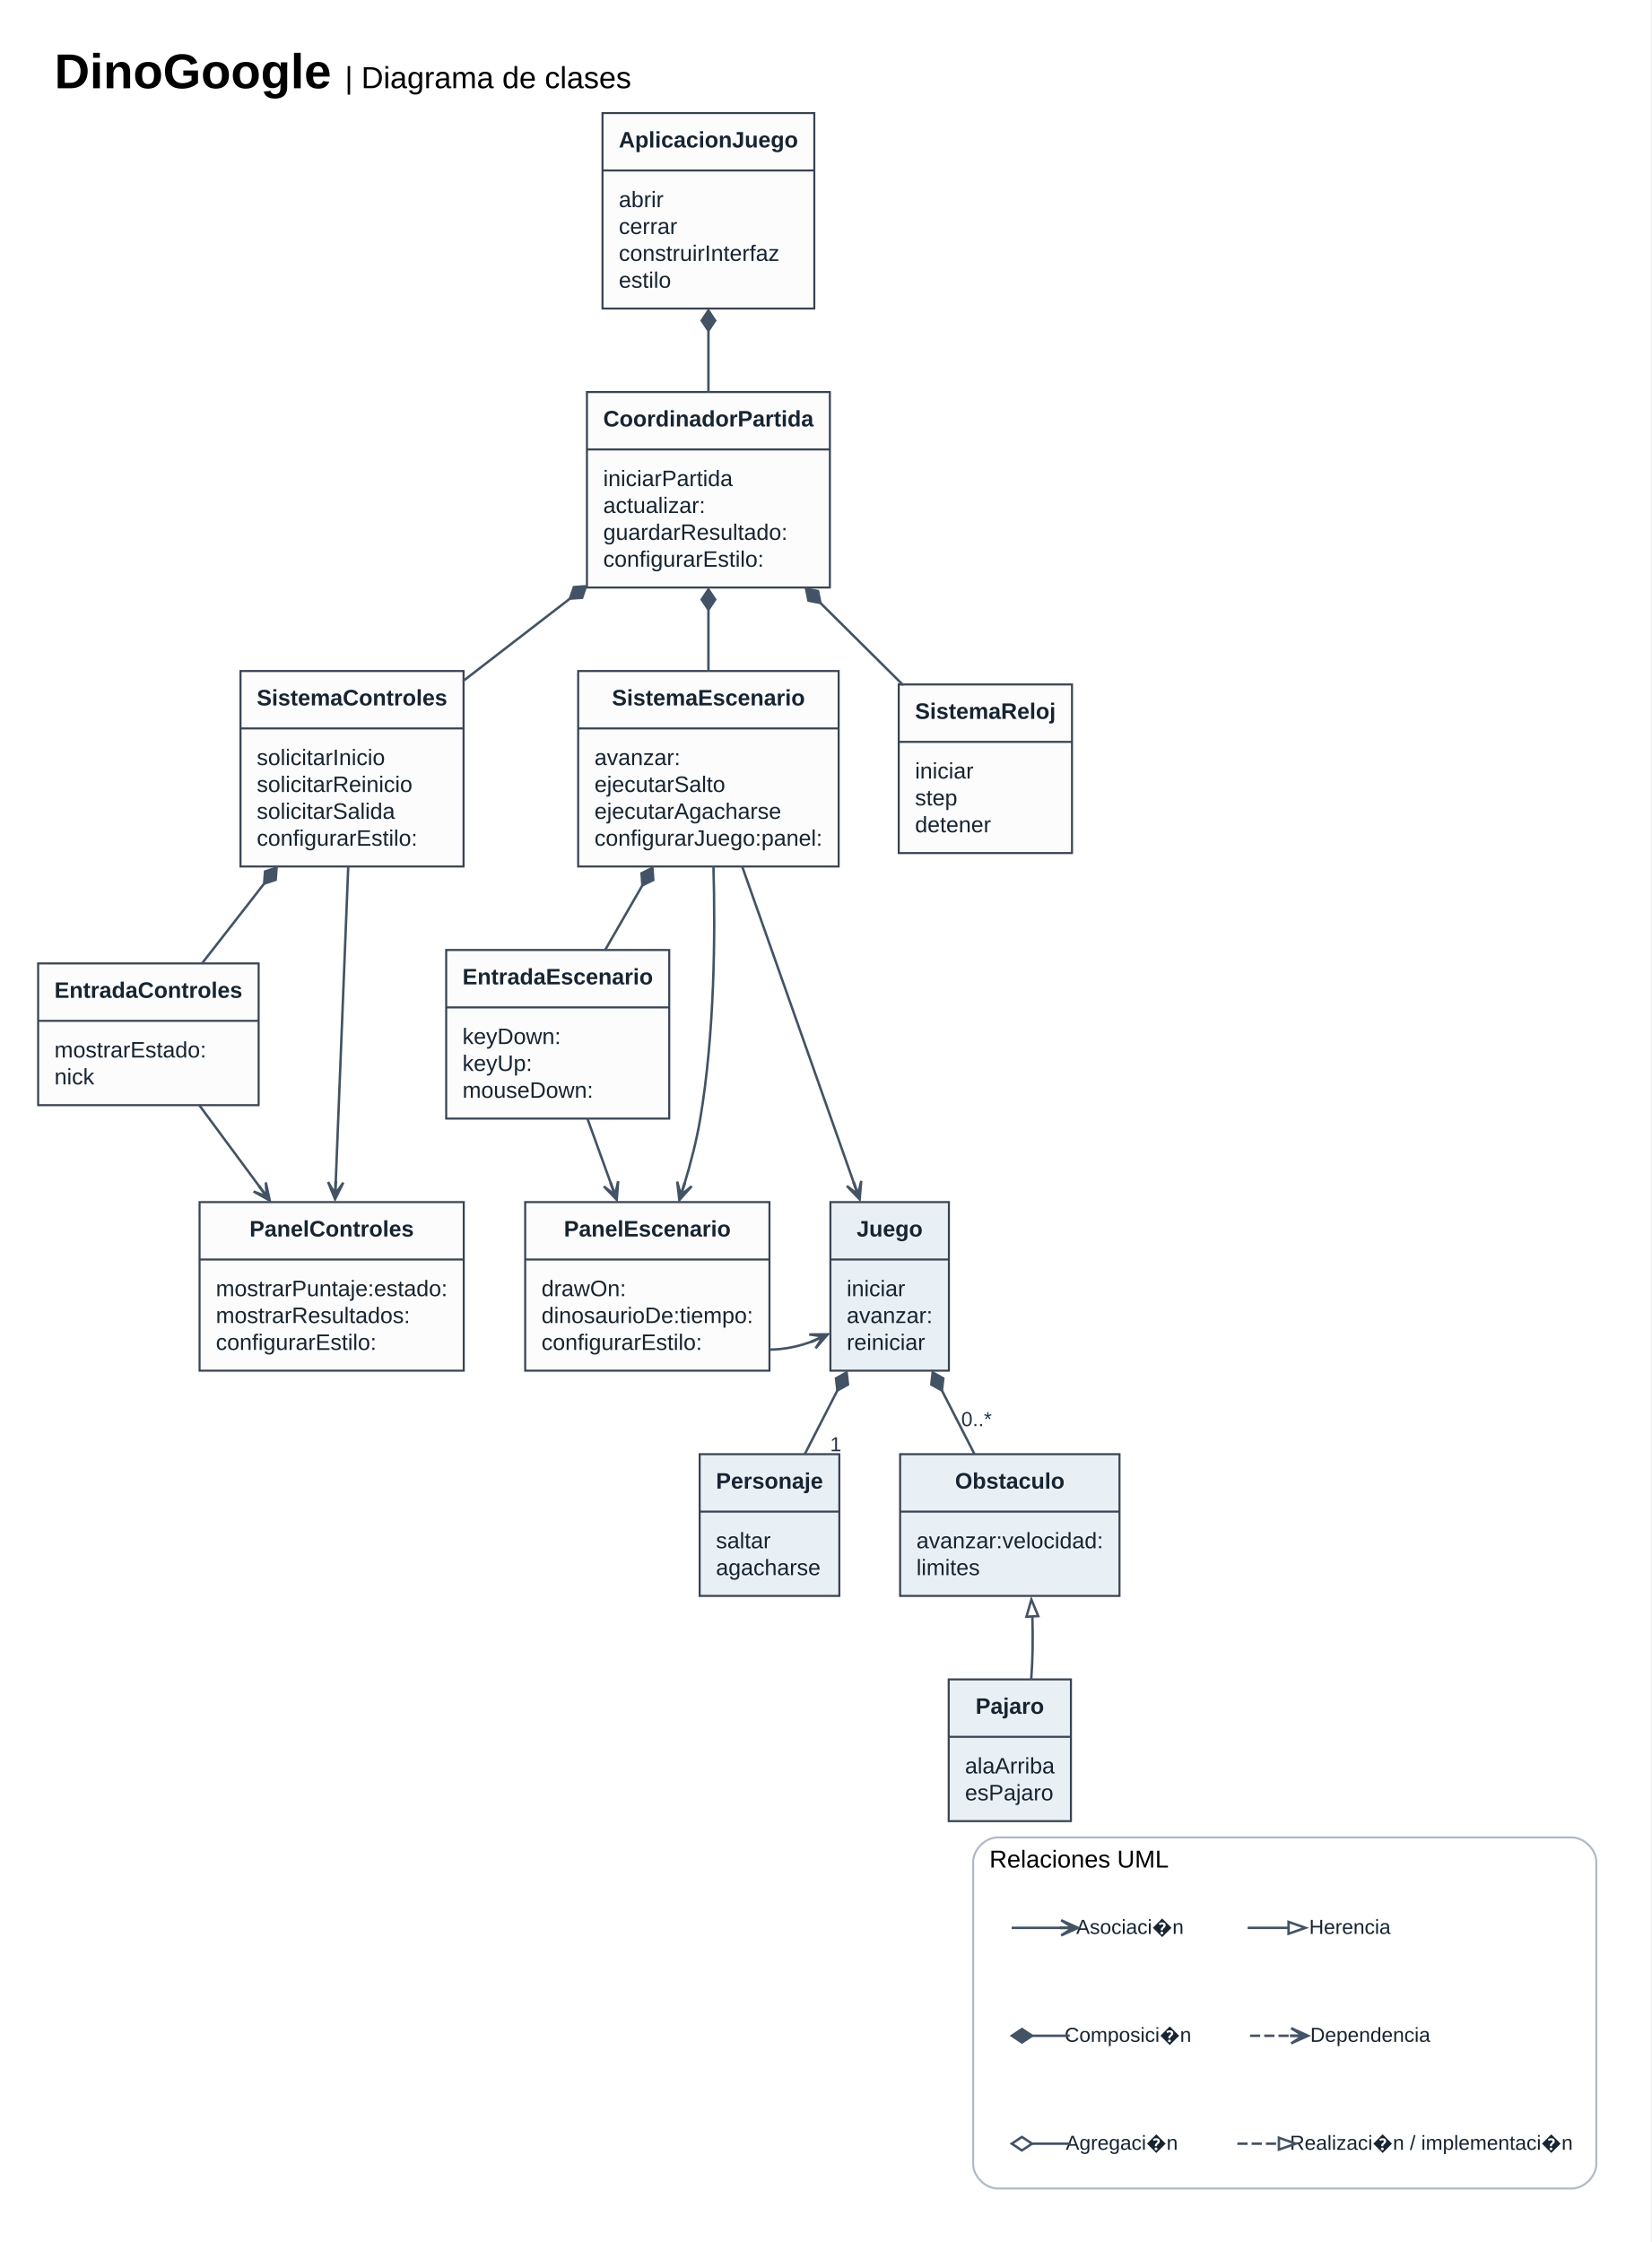
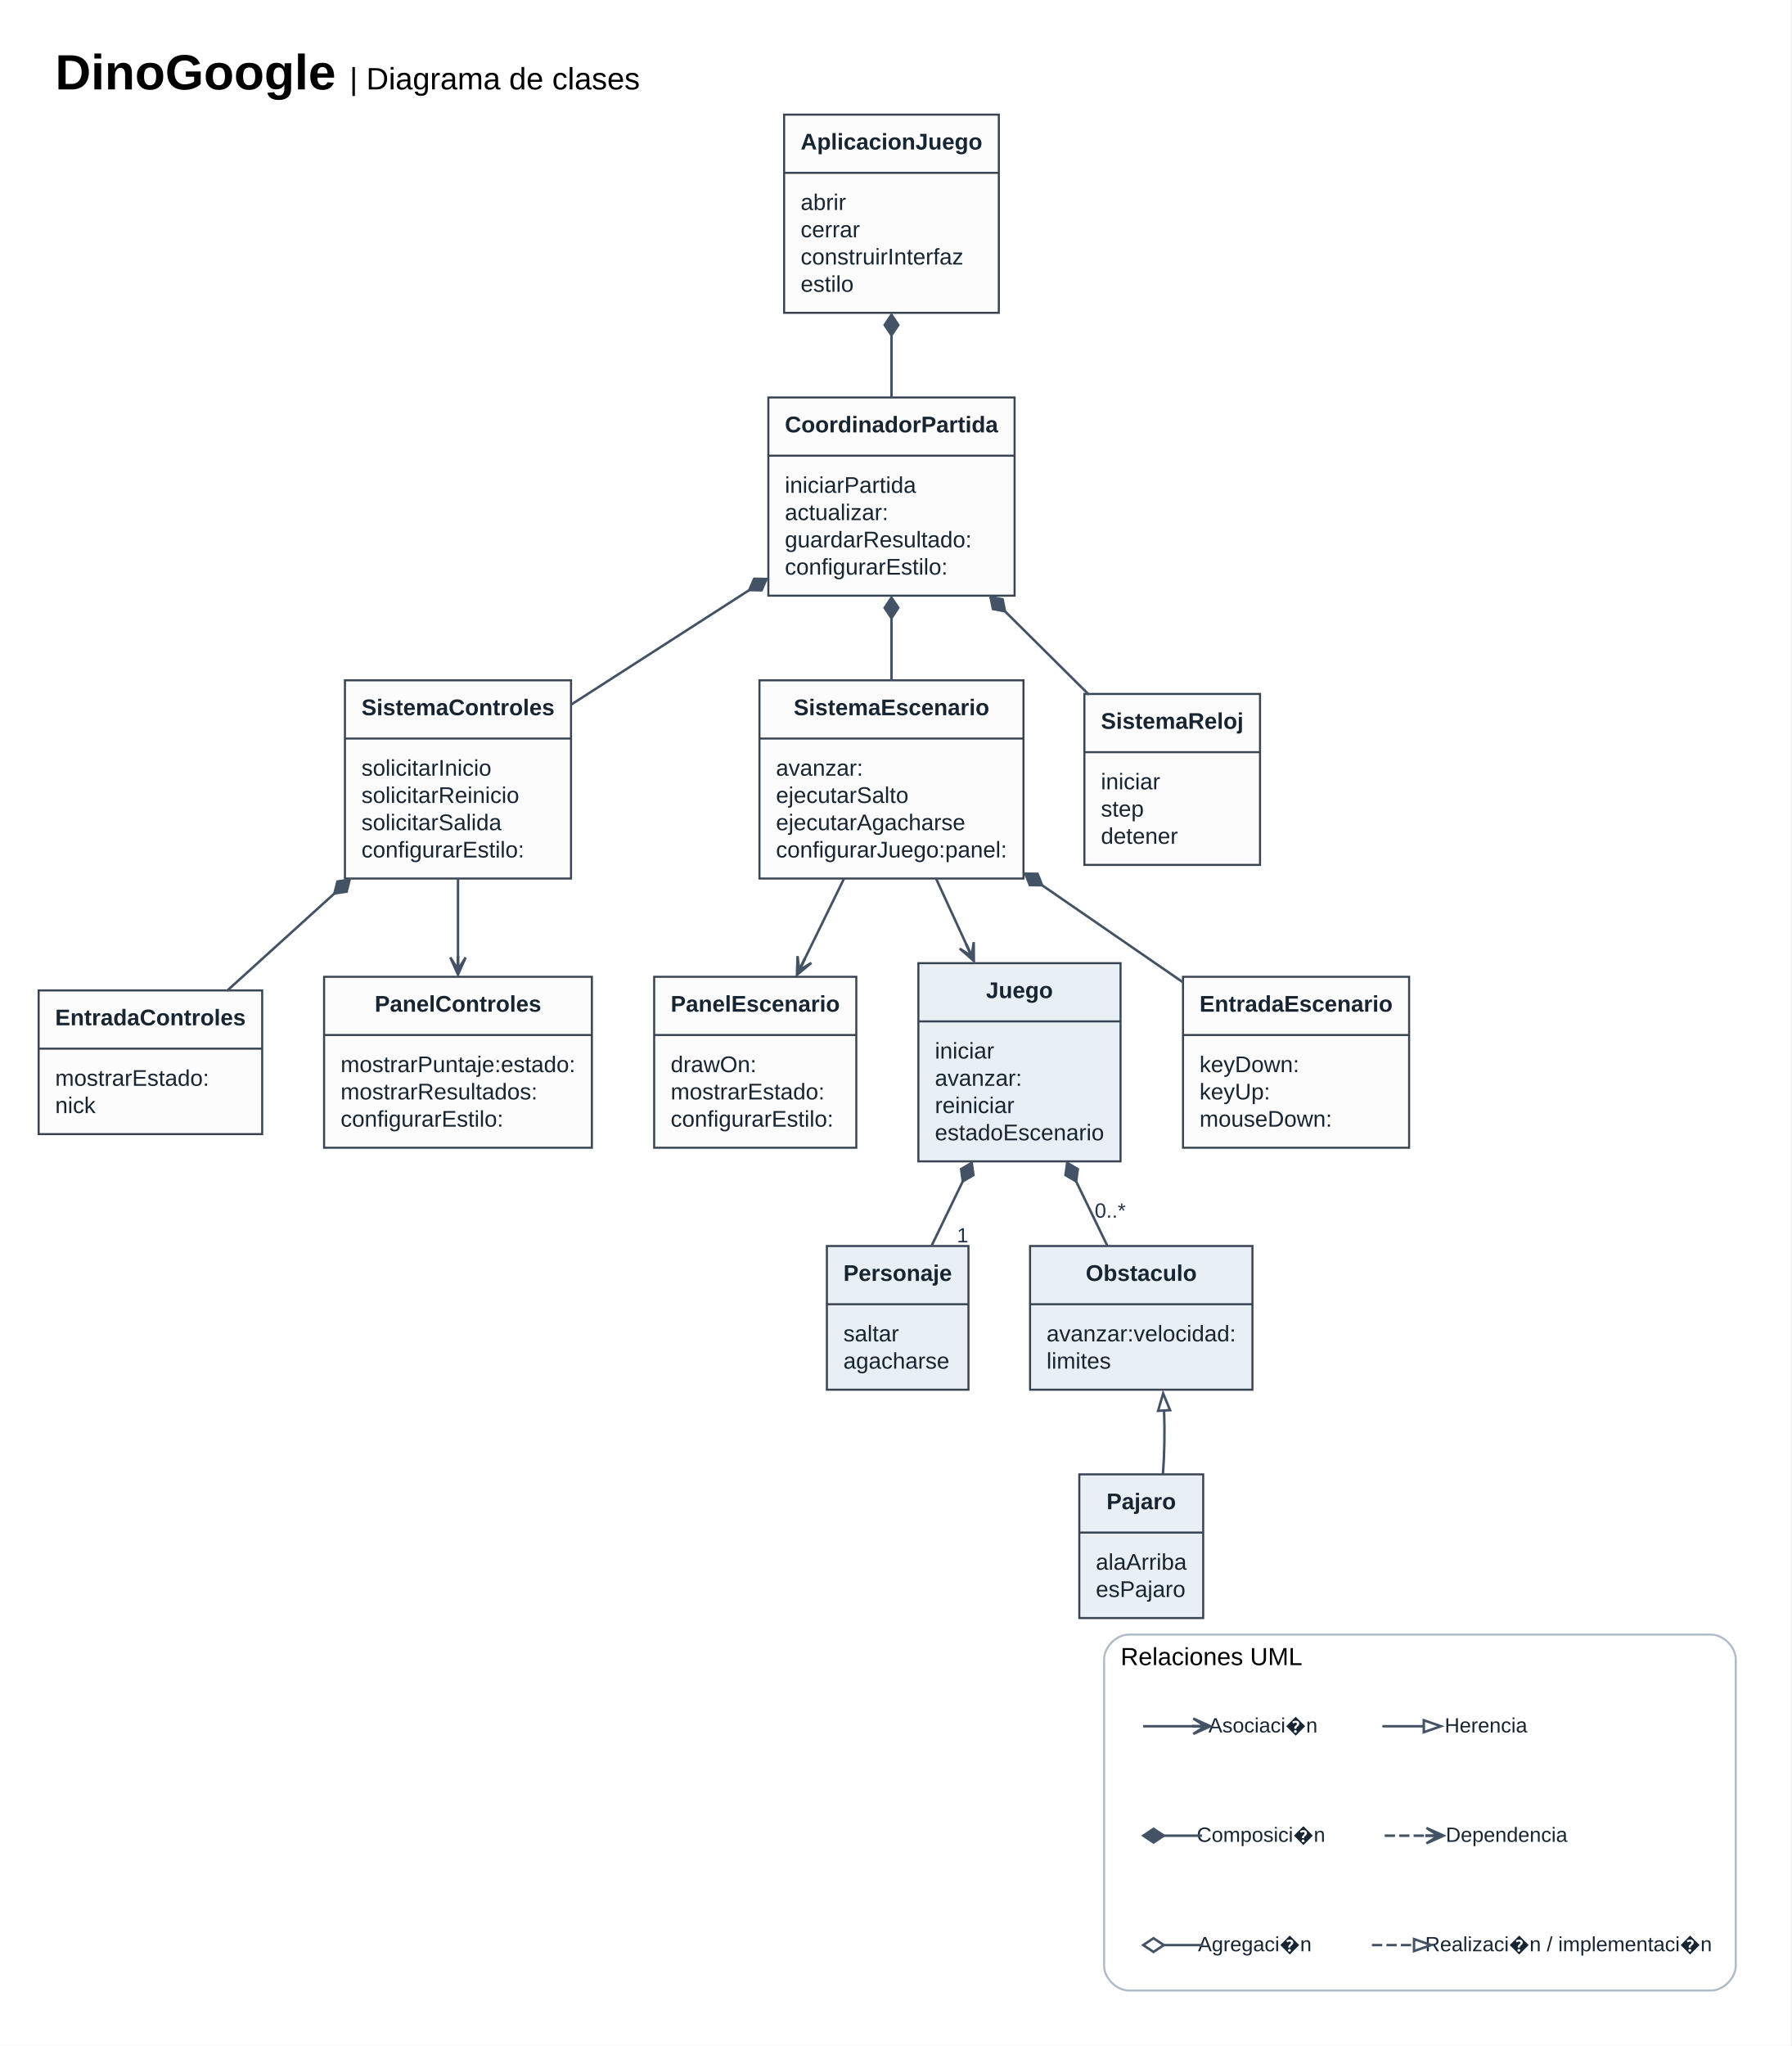
- <svg xmlns="http://www.w3.org/2000/svg" width="811pt" height="1101pt" viewBox="0.00 0.00 811.00 1101.00">
-   <g id="graph0" class="graph" transform="scale(1 1) rotate(0) translate(18.72 1082.72)">
-     <polygon fill="#ffffff" stroke="none" points="-18.72,18.72 -18.72,-1082.72 791.87,-1082.72 791.87,18.72 -18.72,18.72" />
-     <text xml:space="preserve" text-anchor="start" x="8" y="-1039.4" font-family="Arial" font-weight="bold" font-size="24.00">DinoGoogle</text>
-     <text xml:space="preserve" text-anchor="start" x="143.98" y="-1039.4" font-family="Arial" font-size="24.00"> </text>
-     <text xml:space="preserve" text-anchor="start" x="150.65" y="-1039.4" font-family="Arial" font-size="15.00">| Diagrama de clases</text>
+ <svg xmlns="http://www.w3.org/2000/svg" width="868pt" height="991pt" viewBox="0.00 0.00 868.00 991.00">
+   <g id="graph0" class="graph" transform="scale(1 1) rotate(0) translate(18.72 972.12)">
+     <polygon fill="#ffffff" stroke="none" points="-18.72,18.72 -18.72,-972.12 848.87,-972.12 848.87,18.72 -18.72,18.72" />
+     <text xml:space="preserve" text-anchor="start" x="8" y="-928.8" font-family="Arial" font-weight="bold" font-size="24.00">DinoGoogle</text>
+     <text xml:space="preserve" text-anchor="start" x="143.98" y="-928.8" font-family="Arial" font-size="24.00"> </text>
+     <text xml:space="preserve" text-anchor="start" x="150.65" y="-928.8" font-family="Arial" font-size="15.00">| Diagrama de clases</text>
    <g id="clust5" class="cluster">
-       <path fill="#ffffff" stroke="#b1bac5" d="M471.15,-8C471.15,-8 753.15,-8 753.15,-8 759.15,-8 765.15,-14 765.15,-20 765.15,-20 765.15,-168.4 765.15,-168.4 765.15,-174.4 759.15,-180.4 753.15,-180.4 753.15,-180.4 471.15,-180.4 471.15,-180.4 465.15,-180.4 459.15,-174.4 459.15,-168.4 459.15,-168.4 459.15,-20 459.15,-20 459.15,-14 465.15,-8 471.15,-8" />
-       <text xml:space="preserve" text-anchor="middle" x="511.16" y="-165.6" font-family="Arial" font-size="12.00">Relaciones UML</text>
+       <path fill="#ffffff" stroke="#b1bac5" d="M528.15,-8C528.15,-8 810.15,-8 810.15,-8 816.15,-8 822.15,-14 822.15,-20 822.15,-20 822.15,-168.4 822.15,-168.4 822.15,-174.4 816.15,-180.4 810.15,-180.4 810.15,-180.4 528.15,-180.4 528.15,-180.4 522.15,-180.4 516.15,-174.4 516.15,-168.4 516.15,-168.4 516.15,-20 516.15,-20 516.15,-14 522.15,-8 528.15,-8" />
+       <text xml:space="preserve" text-anchor="middle" x="568.16" y="-165.6" font-family="Arial" font-size="12.00">Relaciones UML</text>
    </g>
    <g id="node1" class="node">
-       <polygon fill="#fcfcfc" stroke="none" points="277.14,-931.2 277.14,-1027.2 381.15,-1027.2 381.15,-931.2 277.14,-931.2" />
-       <text xml:space="preserve" text-anchor="start" x="285.14" y="-1010.3" font-family="Arial" font-weight="bold" font-size="11.00" fill="#172431">AplicacionJuego</text>
-       <text xml:space="preserve" text-anchor="start" x="285.14" y="-981" font-family="Arial" font-size="11.00" fill="#172431">abrir</text>
-       <text xml:space="preserve" text-anchor="start" x="285.14" y="-967.8" font-family="Arial" font-size="11.00" fill="#172431">cerrar</text>
-       <text xml:space="preserve" text-anchor="start" x="285.14" y="-954.6" font-family="Arial" font-size="11.00" fill="#172431">construirInterfaz</text>
-       <text xml:space="preserve" text-anchor="start" x="285.14" y="-941.4" font-family="Arial" font-size="11.00" fill="#172431">estilo</text>
-       <polygon fill="#394452" stroke="#394452" points="277.14,-999 277.14,-999 381.15,-999 381.15,-999 277.14,-999" />
-       <polygon fill="none" stroke="#394452" points="277.14,-931.2 277.14,-1027.2 381.15,-1027.2 381.15,-931.2 277.14,-931.2" />
+       <polygon fill="#fcfcfc" stroke="none" points="361.14,-820.6 361.14,-916.6 465.15,-916.6 465.15,-820.6 361.14,-820.6" />
+       <text xml:space="preserve" text-anchor="start" x="369.14" y="-899.7" font-family="Arial" font-weight="bold" font-size="11.00" fill="#172431">AplicacionJuego</text>
+       <text xml:space="preserve" text-anchor="start" x="369.14" y="-870.4" font-family="Arial" font-size="11.00" fill="#172431">abrir</text>
+       <text xml:space="preserve" text-anchor="start" x="369.14" y="-857.2" font-family="Arial" font-size="11.00" fill="#172431">cerrar</text>
+       <text xml:space="preserve" text-anchor="start" x="369.14" y="-844" font-family="Arial" font-size="11.00" fill="#172431">construirInterfaz</text>
+       <text xml:space="preserve" text-anchor="start" x="369.14" y="-830.8" font-family="Arial" font-size="11.00" fill="#172431">estilo</text>
+       <polygon fill="#394452" stroke="#394452" points="361.14,-888.4 361.14,-888.4 465.15,-888.4 465.15,-888.4 361.14,-888.4" />
+       <polygon fill="none" stroke="#394452" points="361.14,-820.6 361.14,-916.6 465.15,-916.6 465.15,-820.6 361.14,-820.6" />
    </g>
    <g id="node2" class="node">
-       <polygon fill="#fcfcfc" stroke="none" points="269.5,-794.2 269.5,-890.2 388.79,-890.2 388.79,-794.2 269.5,-794.2" />
-       <text xml:space="preserve" text-anchor="start" x="277.5" y="-873.3" font-family="Arial" font-weight="bold" font-size="11.00" fill="#172431">CoordinadorPartida</text>
-       <text xml:space="preserve" text-anchor="start" x="277.5" y="-844" font-family="Arial" font-size="11.00" fill="#172431">iniciarPartida</text>
-       <text xml:space="preserve" text-anchor="start" x="277.5" y="-830.8" font-family="Arial" font-size="11.00" fill="#172431">actualizar:</text>
-       <text xml:space="preserve" text-anchor="start" x="277.5" y="-817.6" font-family="Arial" font-size="11.00" fill="#172431">guardarResultado:</text>
-       <text xml:space="preserve" text-anchor="start" x="277.5" y="-804.4" font-family="Arial" font-size="11.00" fill="#172431">configurarEstilo:</text>
-       <polygon fill="#394452" stroke="#394452" points="269.5,-862 269.5,-862 388.79,-862 388.79,-862 269.5,-862" />
-       <polygon fill="none" stroke="#394452" points="269.5,-794.2 269.5,-890.2 388.79,-890.2 388.79,-794.2 269.5,-794.2" />
+       <polygon fill="#fcfcfc" stroke="none" points="353.5,-683.6 353.5,-779.6 472.79,-779.6 472.79,-683.6 353.5,-683.6" />
+       <text xml:space="preserve" text-anchor="start" x="361.5" y="-762.7" font-family="Arial" font-weight="bold" font-size="11.00" fill="#172431">CoordinadorPartida</text>
+       <text xml:space="preserve" text-anchor="start" x="361.5" y="-733.4" font-family="Arial" font-size="11.00" fill="#172431">iniciarPartida</text>
+       <text xml:space="preserve" text-anchor="start" x="361.5" y="-720.2" font-family="Arial" font-size="11.00" fill="#172431">actualizar:</text>
+       <text xml:space="preserve" text-anchor="start" x="361.5" y="-707" font-family="Arial" font-size="11.00" fill="#172431">guardarResultado:</text>
+       <text xml:space="preserve" text-anchor="start" x="361.5" y="-693.8" font-family="Arial" font-size="11.00" fill="#172431">configurarEstilo:</text>
+       <polygon fill="#394452" stroke="#394452" points="353.5,-751.4 353.5,-751.4 472.79,-751.4 472.79,-751.4 353.5,-751.4" />
+       <polygon fill="none" stroke="#394452" points="353.5,-683.6 353.5,-779.6 472.79,-779.6 472.79,-683.6 353.5,-683.6" />
    </g>
    <g id="edge1" class="edge">
-       <path fill="none" stroke="#435365" stroke-width="1.2" d="M329.15,-920.15C329.15,-910.06 329.15,-899.69 329.15,-889.95" />
-       <polygon fill="#435365" stroke="#435365" stroke-width="1.2" points="329.15,-920.32 332.47,-925.3 329.15,-930.28 325.83,-925.3 329.15,-920.32" />
+       <path fill="none" stroke="#435365" stroke-width="1.2" d="M413.15,-809.55C413.15,-799.46 413.15,-789.09 413.15,-779.35" />
+       <polygon fill="#435365" stroke="#435365" stroke-width="1.2" points="413.15,-809.72 416.47,-814.7 413.15,-819.68 409.83,-814.7 413.15,-809.72" />
    </g>
    <g id="node3" class="node">
-       <polygon fill="#fcfcfc" stroke="none" points="99.38,-657.2 99.38,-753.2 208.91,-753.2 208.91,-657.2 99.38,-657.2" />
-       <text xml:space="preserve" text-anchor="start" x="107.38" y="-736.3" font-family="Arial" font-weight="bold" font-size="11.00" fill="#172431">SistemaControles</text>
-       <text xml:space="preserve" text-anchor="start" x="107.38" y="-707" font-family="Arial" font-size="11.00" fill="#172431">solicitarInicio</text>
-       <text xml:space="preserve" text-anchor="start" x="107.38" y="-693.8" font-family="Arial" font-size="11.00" fill="#172431">solicitarReinicio</text>
-       <text xml:space="preserve" text-anchor="start" x="107.38" y="-680.6" font-family="Arial" font-size="11.00" fill="#172431">solicitarSalida</text>
-       <text xml:space="preserve" text-anchor="start" x="107.38" y="-667.4" font-family="Arial" font-size="11.00" fill="#172431">configurarEstilo:</text>
-       <polygon fill="#394452" stroke="#394452" points="99.38,-725 99.38,-725 208.91,-725 208.91,-725 99.38,-725" />
-       <polygon fill="none" stroke="#394452" points="99.38,-657.2 99.38,-753.2 208.91,-753.2 208.91,-657.2 99.38,-657.2" />
+       <polygon fill="#fcfcfc" stroke="none" points="148.38,-546.6 148.38,-642.6 257.91,-642.6 257.91,-546.6 148.38,-546.6" />
+       <text xml:space="preserve" text-anchor="start" x="156.38" y="-625.7" font-family="Arial" font-weight="bold" font-size="11.00" fill="#172431">SistemaControles</text>
+       <text xml:space="preserve" text-anchor="start" x="156.38" y="-596.4" font-family="Arial" font-size="11.00" fill="#172431">solicitarInicio</text>
+       <text xml:space="preserve" text-anchor="start" x="156.38" y="-583.2" font-family="Arial" font-size="11.00" fill="#172431">solicitarReinicio</text>
+       <text xml:space="preserve" text-anchor="start" x="156.38" y="-570" font-family="Arial" font-size="11.00" fill="#172431">solicitarSalida</text>
+       <text xml:space="preserve" text-anchor="start" x="156.38" y="-556.8" font-family="Arial" font-size="11.00" fill="#172431">configurarEstilo:</text>
+       <polygon fill="#394452" stroke="#394452" points="148.38,-614.4 148.38,-614.4 257.91,-614.4 257.91,-614.4 148.38,-614.4" />
+       <polygon fill="none" stroke="#394452" points="148.38,-546.6 148.38,-642.6 257.91,-642.6 257.91,-546.6 148.38,-546.6" />
    </g>
    <g id="edge2" class="edge">
-       <path fill="none" stroke="#435365" stroke-width="1.2" d="M261.42,-788.95C243.93,-775.46 225.33,-761.11 208.62,-748.22" />
-       <polygon fill="#435365" stroke="#435365" stroke-width="1.2" points="261.16,-788.75 267.13,-789.16 269.04,-794.83 263.07,-794.42 261.16,-788.75" />
+       <path fill="none" stroke="#435365" stroke-width="1.2" d="M344.19,-686.27C316.17,-668.26 284.25,-647.74 257.88,-630.78" />
+       <polygon fill="#435365" stroke="#435365" stroke-width="1.2" points="344.24,-686.3 350.23,-686.2 352.62,-691.69 346.64,-691.79 344.24,-686.3" />
    </g>
    <g id="node4" class="node">
-       <polygon fill="#fcfcfc" stroke="none" points="265.19,-657.2 265.19,-753.2 393.1,-753.2 393.1,-657.2 265.19,-657.2" />
-       <text xml:space="preserve" text-anchor="start" x="281.76" y="-736.3" font-family="Arial" font-weight="bold" font-size="11.00" fill="#172431">SistemaEscenario</text>
-       <text xml:space="preserve" text-anchor="start" x="273.19" y="-707" font-family="Arial" font-size="11.00" fill="#172431">avanzar:</text>
-       <text xml:space="preserve" text-anchor="start" x="273.19" y="-693.8" font-family="Arial" font-size="11.00" fill="#172431">ejecutarSalto</text>
-       <text xml:space="preserve" text-anchor="start" x="273.19" y="-680.6" font-family="Arial" font-size="11.00" fill="#172431">ejecutarAgacharse</text>
-       <text xml:space="preserve" text-anchor="start" x="273.19" y="-667.4" font-family="Arial" font-size="11.00" fill="#172431">configurarJuego:panel:</text>
-       <polygon fill="#394452" stroke="#394452" points="265.19,-725 265.19,-725 393.1,-725 393.1,-725 265.19,-725" />
-       <polygon fill="none" stroke="#394452" points="265.19,-657.2 265.19,-753.2 393.1,-753.2 393.1,-657.2 265.19,-657.2" />
+       <polygon fill="#fcfcfc" stroke="none" points="349.19,-546.6 349.19,-642.6 477.1,-642.6 477.1,-546.6 349.19,-546.6" />
+       <text xml:space="preserve" text-anchor="start" x="365.76" y="-625.7" font-family="Arial" font-weight="bold" font-size="11.00" fill="#172431">SistemaEscenario</text>
+       <text xml:space="preserve" text-anchor="start" x="357.19" y="-596.4" font-family="Arial" font-size="11.00" fill="#172431">avanzar:</text>
+       <text xml:space="preserve" text-anchor="start" x="357.19" y="-583.2" font-family="Arial" font-size="11.00" fill="#172431">ejecutarSalto</text>
+       <text xml:space="preserve" text-anchor="start" x="357.19" y="-570" font-family="Arial" font-size="11.00" fill="#172431">ejecutarAgacharse</text>
+       <text xml:space="preserve" text-anchor="start" x="357.19" y="-556.8" font-family="Arial" font-size="11.00" fill="#172431">configurarJuego:panel:</text>
+       <polygon fill="#394452" stroke="#394452" points="349.19,-614.4 349.19,-614.4 477.1,-614.4 477.1,-614.4 349.19,-614.4" />
+       <polygon fill="none" stroke="#394452" points="349.19,-546.6 349.19,-642.6 477.1,-642.6 477.1,-546.6 349.19,-546.6" />
    </g>
    <g id="edge3" class="edge">
-       <path fill="none" stroke="#435365" stroke-width="1.2" d="M329.15,-783.15C329.15,-773.06 329.15,-762.69 329.15,-752.95" />
-       <polygon fill="#435365" stroke="#435365" stroke-width="1.2" points="329.15,-783.32 332.47,-788.3 329.15,-793.28 325.83,-788.3 329.15,-783.32" />
+       <path fill="none" stroke="#435365" stroke-width="1.2" d="M413.15,-672.55C413.15,-662.46 413.15,-652.09 413.15,-642.35" />
+       <polygon fill="#435365" stroke="#435365" stroke-width="1.2" points="413.15,-672.72 416.47,-677.7 413.15,-682.68 409.83,-677.7 413.15,-672.72" />
    </g>
    <g id="node5" class="node">
-       <polygon fill="#fcfcfc" stroke="none" points="422.6,-663.8 422.6,-746.6 507.69,-746.6 507.69,-663.8 422.6,-663.8" />
-       <text xml:space="preserve" text-anchor="start" x="430.6" y="-729.7" font-family="Arial" font-weight="bold" font-size="11.00" fill="#172431">SistemaReloj</text>
-       <text xml:space="preserve" text-anchor="start" x="430.6" y="-700.4" font-family="Arial" font-size="11.00" fill="#172431">iniciar</text>
-       <text xml:space="preserve" text-anchor="start" x="430.6" y="-687.2" font-family="Arial" font-size="11.00" fill="#172431">step</text>
-       <text xml:space="preserve" text-anchor="start" x="430.6" y="-674" font-family="Arial" font-size="11.00" fill="#172431">detener</text>
-       <polygon fill="#394452" stroke="#394452" points="422.6,-718.4 422.6,-718.4 507.69,-718.4 507.69,-718.4 422.6,-718.4" />
-       <polygon fill="none" stroke="#394452" points="422.6,-663.8 422.6,-746.6 507.69,-746.6 507.69,-663.8 422.6,-663.8" />
+       <polygon fill="#fcfcfc" stroke="none" points="506.6,-553.2 506.6,-636 591.69,-636 591.69,-553.2 506.6,-553.2" />
+       <text xml:space="preserve" text-anchor="start" x="514.6" y="-619.1" font-family="Arial" font-weight="bold" font-size="11.00" fill="#172431">SistemaReloj</text>
+       <text xml:space="preserve" text-anchor="start" x="514.6" y="-589.8" font-family="Arial" font-size="11.00" fill="#172431">iniciar</text>
+       <text xml:space="preserve" text-anchor="start" x="514.6" y="-576.6" font-family="Arial" font-size="11.00" fill="#172431">step</text>
+       <text xml:space="preserve" text-anchor="start" x="514.6" y="-563.4" font-family="Arial" font-size="11.00" fill="#172431">detener</text>
+       <polygon fill="#394452" stroke="#394452" points="506.6,-607.8 506.6,-607.8 591.69,-607.8 591.69,-607.8 506.6,-607.8" />
+       <polygon fill="none" stroke="#394452" points="506.6,-553.2 506.6,-636 591.69,-636 591.69,-553.2 506.6,-553.2" />
    </g>
    <g id="edge4" class="edge">
-       <path fill="none" stroke="#435365" stroke-width="1.2" d="M384.23,-786.53C397.8,-773.05 412.1,-758.86 424.83,-746.22" />
-       <polygon fill="#435365" stroke="#435365" stroke-width="1.2" points="384.17,-786.58 382.97,-792.45 377.1,-793.6 378.29,-787.74 384.17,-786.58" />
+       <path fill="none" stroke="#435365" stroke-width="1.2" d="M468.23,-675.93C481.8,-662.45 496.1,-648.26 508.83,-635.62" />
+       <polygon fill="#435365" stroke="#435365" stroke-width="1.2" points="468.17,-675.98 466.97,-681.85 461.1,-683 462.29,-677.14 468.17,-675.98" />
    </g>
    <g id="node6" class="node">
-       <polygon fill="#fcfcfc" stroke="none" points="0,-540 0,-609.6 108.29,-609.6 108.29,-540 0,-540" />
-       <text xml:space="preserve" text-anchor="start" x="8" y="-592.7" font-family="Arial" font-weight="bold" font-size="11.00" fill="#172431">EntradaControles</text>
-       <text xml:space="preserve" text-anchor="start" x="8" y="-563.4" font-family="Arial" font-size="11.00" fill="#172431">mostrarEstado:</text>
-       <text xml:space="preserve" text-anchor="start" x="8" y="-550.2" font-family="Arial" font-size="11.00" fill="#172431">nick</text>
-       <polygon fill="#394452" stroke="#394452" points="0,-581.4 0,-581.4 108.29,-581.4 108.29,-581.4 0,-581.4" />
-       <polygon fill="none" stroke="#394452" points="0,-540 0,-609.6 108.29,-609.6 108.29,-540 0,-540" />
+       <polygon fill="#fcfcfc" stroke="none" points="0,-422.8 0,-492.4 108.29,-492.4 108.29,-422.8 0,-422.8" />
+       <text xml:space="preserve" text-anchor="start" x="8" y="-475.5" font-family="Arial" font-weight="bold" font-size="11.00" fill="#172431">EntradaControles</text>
+       <text xml:space="preserve" text-anchor="start" x="8" y="-446.2" font-family="Arial" font-size="11.00" fill="#172431">mostrarEstado:</text>
+       <text xml:space="preserve" text-anchor="start" x="8" y="-433" font-family="Arial" font-size="11.00" fill="#172431">nick</text>
+       <polygon fill="#394452" stroke="#394452" points="0,-464.2 0,-464.2 108.29,-464.2 108.29,-464.2 0,-464.2" />
+       <polygon fill="none" stroke="#394452" points="0,-422.8 0,-492.4 108.29,-492.4 108.29,-422.8 0,-422.8" />
    </g>
    <g id="edge5" class="edge">
-       <path fill="none" stroke="#435365" stroke-width="1.2" d="M110.98,-648.78C100.54,-635.37 89.7,-621.45 80.32,-609.41" />
-       <polygon fill="#435365" stroke="#435365" stroke-width="1.2" points="110.98,-648.77 116.66,-650.66 117.1,-656.63 111.42,-654.74 110.98,-648.77" />
+       <path fill="none" stroke="#435365" stroke-width="1.2" d="M143.44,-539.5C125.78,-523.51 106.97,-506.46 91.2,-492.17" />
+       <polygon fill="#435365" stroke="#435365" stroke-width="1.2" points="143.27,-539.35 149.19,-540.23 150.65,-546.04 144.73,-545.15 143.27,-539.35" />
    </g>
    <g id="node8" class="node">
-       <polygon fill="#fcfcfc" stroke="none" points="79.28,-409.6 79.28,-492.4 209.01,-492.4 209.01,-409.6 79.28,-409.6" />
-       <text xml:space="preserve" text-anchor="start" x="103.8" y="-475.5" font-family="Arial" font-weight="bold" font-size="11.00" fill="#172431">PanelControles</text>
-       <text xml:space="preserve" text-anchor="start" x="87.28" y="-446.2" font-family="Arial" font-size="11.00" fill="#172431">mostrarPuntaje:estado:</text>
-       <text xml:space="preserve" text-anchor="start" x="87.28" y="-433" font-family="Arial" font-size="11.00" fill="#172431">mostrarResultados:</text>
-       <text xml:space="preserve" text-anchor="start" x="87.28" y="-419.8" font-family="Arial" font-size="11.00" fill="#172431">configurarEstilo:</text>
-       <polygon fill="#394452" stroke="#394452" points="79.28,-464.2 79.28,-464.2 209.01,-464.2 209.01,-464.2 79.28,-464.2" />
-       <polygon fill="none" stroke="#394452" points="79.28,-409.6 79.28,-492.4 209.01,-492.4 209.01,-409.6 79.28,-409.6" />
+       <polygon fill="#fcfcfc" stroke="none" points="138.28,-416.2 138.28,-499 268.01,-499 268.01,-416.2 138.28,-416.2" />
+       <text xml:space="preserve" text-anchor="start" x="162.8" y="-482.1" font-family="Arial" font-weight="bold" font-size="11.00" fill="#172431">PanelControles</text>
+       <text xml:space="preserve" text-anchor="start" x="146.28" y="-452.8" font-family="Arial" font-size="11.00" fill="#172431">mostrarPuntaje:estado:</text>
+       <text xml:space="preserve" text-anchor="start" x="146.28" y="-439.6" font-family="Arial" font-size="11.00" fill="#172431">mostrarResultados:</text>
+       <text xml:space="preserve" text-anchor="start" x="146.28" y="-426.4" font-family="Arial" font-size="11.00" fill="#172431">configurarEstilo:</text>
+       <polygon fill="#394452" stroke="#394452" points="138.28,-470.8 138.28,-470.8 268.01,-470.8 268.01,-470.8 138.28,-470.8" />
+       <polygon fill="none" stroke="#394452" points="138.28,-416.2 138.28,-499 268.01,-499 268.01,-416.2 138.28,-416.2" />
    </g>
    <g id="edge9" class="edge">
-       <path fill="none" stroke="#435365" stroke-width="1.2" d="M152.29,-657.35C150.54,-613.16 147.92,-547.13 146.13,-501.95" />
-       <polygon fill="#435365" stroke="#435365" stroke-width="1.2" points="145.8,-493.82 149.86,-501.96 146.01,-496.5 146.23,-502.11 146.13,-502.11 146.03,-502.11 145.81,-496.51 142.4,-502.26 145.8,-493.82" />
+       <path fill="none" stroke="#435365" stroke-width="1.2" d="M203.15,-546.76C203.15,-534.26 203.15,-520.71 203.15,-508.08" />
+       <polygon fill="#435365" stroke="#435365" stroke-width="1.2" points="203.15,-500.08 206.88,-508.38 203.25,-502.77 203.25,-508.38 203.15,-508.38 203.05,-508.38 203.05,-502.77 199.41,-508.38 203.15,-500.08" />
    </g>
    <g id="node7" class="node">
-       <polygon fill="#fcfcfc" stroke="none" points="200.38,-533.4 200.38,-616.2 309.91,-616.2 309.91,-533.4 200.38,-533.4" />
-       <text xml:space="preserve" text-anchor="start" x="208.38" y="-599.3" font-family="Arial" font-weight="bold" font-size="11.00" fill="#172431">EntradaEscenario</text>
-       <text xml:space="preserve" text-anchor="start" x="208.38" y="-570" font-family="Arial" font-size="11.00" fill="#172431">keyDown:</text>
-       <text xml:space="preserve" text-anchor="start" x="208.38" y="-556.8" font-family="Arial" font-size="11.00" fill="#172431">keyUp:</text>
-       <text xml:space="preserve" text-anchor="start" x="208.38" y="-543.6" font-family="Arial" font-size="11.00" fill="#172431">mouseDown:</text>
-       <polygon fill="#394452" stroke="#394452" points="200.38,-588 200.38,-588 309.91,-588 309.91,-588 200.38,-588" />
-       <polygon fill="none" stroke="#394452" points="200.38,-533.4 200.38,-616.2 309.91,-616.2 309.91,-533.4 200.38,-533.4" />
+       <polygon fill="#fcfcfc" stroke="none" points="554.38,-416.2 554.38,-499 663.91,-499 663.91,-416.2 554.38,-416.2" />
+       <text xml:space="preserve" text-anchor="start" x="562.38" y="-482.1" font-family="Arial" font-weight="bold" font-size="11.00" fill="#172431">EntradaEscenario</text>
+       <text xml:space="preserve" text-anchor="start" x="562.38" y="-452.8" font-family="Arial" font-size="11.00" fill="#172431">keyDown:</text>
+       <text xml:space="preserve" text-anchor="start" x="562.38" y="-439.6" font-family="Arial" font-size="11.00" fill="#172431">keyUp:</text>
+       <text xml:space="preserve" text-anchor="start" x="562.38" y="-426.4" font-family="Arial" font-size="11.00" fill="#172431">mouseDown:</text>
+       <polygon fill="#394452" stroke="#394452" points="554.38,-470.8 554.38,-470.8 663.91,-470.8 663.91,-470.8 554.38,-470.8" />
+       <polygon fill="none" stroke="#394452" points="554.38,-416.2 554.38,-499 663.91,-499 663.91,-416.2 554.38,-416.2" />
    </g>
    <g id="edge6" class="edge">
-       <path fill="none" stroke="#435365" stroke-width="1.2" d="M296.8,-648.08C290.56,-637.25 284.14,-626.11 278.27,-615.92" />
-       <polygon fill="#435365" stroke="#435365" stroke-width="1.2" points="296.71,-647.91 302.07,-650.57 301.68,-656.54 296.32,-653.89 296.71,-647.91" />
+       <path fill="none" stroke="#435365" stroke-width="1.2" d="M486.28,-543.23C508.89,-527.65 533.4,-510.77 554.53,-496.22" />
+       <polygon fill="#435365" stroke="#435365" stroke-width="1.2" points="486.15,-543.32 483.93,-548.88 477.94,-548.97 480.16,-543.41 486.15,-543.32" />
    </g>
    <g id="node9" class="node">
-       <polygon fill="#fcfcfc" stroke="none" points="239.17,-409.6 239.17,-492.4 359.12,-492.4 359.12,-409.6 239.17,-409.6" />
-       <text xml:space="preserve" text-anchor="start" x="258.18" y="-475.5" font-family="Arial" font-weight="bold" font-size="11.00" fill="#172431">PanelEscenario</text>
-       <text xml:space="preserve" text-anchor="start" x="247.17" y="-446.2" font-family="Arial" font-size="11.00" fill="#172431">drawOn:</text>
-       <text xml:space="preserve" text-anchor="start" x="247.17" y="-433" font-family="Arial" font-size="11.00" fill="#172431">dinosaurioDe:tiempo:</text>
-       <text xml:space="preserve" text-anchor="start" x="247.17" y="-419.8" font-family="Arial" font-size="11.00" fill="#172431">configurarEstilo:</text>
-       <polygon fill="#394452" stroke="#394452" points="239.17,-464.2 239.17,-464.2 359.12,-464.2 359.12,-464.2 239.17,-464.2" />
-       <polygon fill="none" stroke="#394452" points="239.17,-409.6 239.17,-492.4 359.12,-492.4 359.12,-409.6 239.17,-409.6" />
+       <polygon fill="#fcfcfc" stroke="none" points="298.18,-416.2 298.18,-499 396.11,-499 396.11,-416.2 298.18,-416.2" />
+       <text xml:space="preserve" text-anchor="start" x="306.18" y="-482.1" font-family="Arial" font-weight="bold" font-size="11.00" fill="#172431">PanelEscenario</text>
+       <text xml:space="preserve" text-anchor="start" x="306.18" y="-452.8" font-family="Arial" font-size="11.00" fill="#172431">drawOn:</text>
+       <text xml:space="preserve" text-anchor="start" x="306.18" y="-439.6" font-family="Arial" font-size="11.00" fill="#172431">mostrarEstado:</text>
+       <text xml:space="preserve" text-anchor="start" x="306.18" y="-426.4" font-family="Arial" font-size="11.00" fill="#172431">configurarEstilo:</text>
+       <polygon fill="#394452" stroke="#394452" points="298.18,-470.8 298.18,-470.8 396.11,-470.8 396.11,-470.8 298.18,-470.8" />
+       <polygon fill="none" stroke="#394452" points="298.18,-416.2 298.18,-499 396.11,-499 396.11,-416.2 298.18,-416.2" />
    </g>
    <g id="edge10" class="edge">
-       <path fill="none" stroke="#435365" stroke-width="1.2" d="M331.62,-657.47C332.59,-622.95 332.12,-574.94 325.15,-533.4 323.36,-522.76 320.49,-511.6 317.3,-501.07" />
-       <polygon fill="#435365" stroke="#435365" stroke-width="1.2" points="314.87,-493.41 320.94,-500.19 315.78,-495.94 317.47,-501.29 317.38,-501.32 317.28,-501.35 315.59,-496 313.82,-502.45 314.87,-493.41" />
+       <path fill="none" stroke="#435365" stroke-width="1.2" d="M390.25,-546.76C384.02,-534.02 377.25,-520.18 370.97,-507.33" />
+       <polygon fill="#435365" stroke="#435365" stroke-width="1.2" points="367.35,-499.93 374.35,-505.75 368.62,-502.3 371.09,-507.35 371,-507.39 370.91,-507.43 368.44,-502.39 367.64,-509.03 367.35,-499.93" />
    </g>
    <g id="node10" class="node">
-       <polygon fill="#e9f0f5" stroke="none" points="389.05,-409.6 389.05,-492.4 447.24,-492.4 447.24,-409.6 389.05,-409.6" />
-       <text xml:space="preserve" text-anchor="start" x="401.95" y="-475.5" font-family="Arial" font-weight="bold" font-size="11.00" fill="#172431">Juego</text>
-       <text xml:space="preserve" text-anchor="start" x="397.05" y="-446.2" font-family="Arial" font-size="11.00" fill="#172431">iniciar</text>
-       <text xml:space="preserve" text-anchor="start" x="397.05" y="-433" font-family="Arial" font-size="11.00" fill="#172431">avanzar:</text>
-       <text xml:space="preserve" text-anchor="start" x="397.05" y="-419.8" font-family="Arial" font-size="11.00" fill="#172431">reiniciar</text>
-       <polygon fill="#394452" stroke="#394452" points="389.05,-464.2 389.05,-464.2 447.24,-464.2 447.24,-464.2 389.05,-464.2" />
-       <polygon fill="none" stroke="#394452" points="389.05,-409.6 389.05,-492.4 447.24,-492.4 447.24,-409.6 389.05,-409.6" />
-     </g>
-     <g id="edge13" class="edge">
-       <path fill="none" stroke="#435365" stroke-width="1.2" d="M345.68,-657.35C361.34,-612.98 384.77,-546.57 400.72,-501.38" />
-       <polygon fill="#435365" stroke="#435365" stroke-width="1.2" points="403.42,-493.73 404.18,-502.8 402.62,-496.3 400.75,-501.59 400.66,-501.56 400.56,-501.53 402.43,-496.24 397.13,-500.32 403.42,-493.73" />
+       <polygon fill="#e9f0f5" stroke="none" points="426.18,-409.6 426.18,-505.6 524.12,-505.6 524.12,-409.6 426.18,-409.6" />
+       <text xml:space="preserve" text-anchor="start" x="458.95" y="-488.7" font-family="Arial" font-weight="bold" font-size="11.00" fill="#172431">Juego</text>
+       <text xml:space="preserve" text-anchor="start" x="434.18" y="-459.4" font-family="Arial" font-size="11.00" fill="#172431">iniciar</text>
+       <text xml:space="preserve" text-anchor="start" x="434.18" y="-446.2" font-family="Arial" font-size="11.00" fill="#172431">avanzar:</text>
+       <text xml:space="preserve" text-anchor="start" x="434.18" y="-433" font-family="Arial" font-size="11.00" fill="#172431">reiniciar</text>
+       <text xml:space="preserve" text-anchor="start" x="434.18" y="-419.8" font-family="Arial" font-size="11.00" fill="#172431">estadoEscenario</text>
+       <polygon fill="#394452" stroke="#394452" points="426.18,-477.4 426.18,-477.4 524.12,-477.4 524.12,-477.4 426.18,-477.4" />
+       <polygon fill="none" stroke="#394452" points="426.18,-409.6 426.18,-505.6 524.12,-505.6 524.12,-409.6 426.18,-409.6" />
    </g>
    <g id="edge11" class="edge">
-       <path fill="none" stroke="#435365" stroke-width="1.2" d="M78.98,-540.2C88.2,-527.72 98.84,-513.31 108.82,-499.81" />
-       <polygon fill="#435365" stroke="#435365" stroke-width="1.2" points="113.74,-493.16 111.81,-502.05 112.22,-495.38 108.88,-499.89 108.8,-499.83 108.72,-499.77 112.06,-495.26 105.8,-497.61 113.74,-493.16" />
+       <path fill="none" stroke="#435365" stroke-width="1.2" d="M434.66,-546.76C439.51,-536.19 444.71,-524.86 449.72,-513.97" />
+       <polygon fill="#435365" stroke="#435365" stroke-width="1.2" points="453.06,-506.68 452.99,-515.78 452.03,-509.17 449.69,-514.27 449.6,-514.23 449.51,-514.18 451.85,-509.08 446.2,-512.67 453.06,-506.68" />
+     </g>
+     <g id="node11" class="node">
+       <polygon fill="#e9f0f5" stroke="none" points="381.85,-299 381.85,-368.6 450.44,-368.6 450.44,-299 381.85,-299" />
+       <text xml:space="preserve" text-anchor="start" x="389.85" y="-351.7" font-family="Arial" font-weight="bold" font-size="11.00" fill="#172431">Personaje</text>
+       <text xml:space="preserve" text-anchor="start" x="389.85" y="-322.4" font-family="Arial" font-size="11.00" fill="#172431">saltar</text>
+       <text xml:space="preserve" text-anchor="start" x="389.85" y="-309.2" font-family="Arial" font-size="11.00" fill="#172431">agacharse</text>
+       <polygon fill="#394452" stroke="#394452" points="381.85,-340.4 381.85,-340.4 450.44,-340.4 450.44,-340.4 381.85,-340.4" />
+       <polygon fill="none" stroke="#394452" points="381.85,-299 381.85,-368.6 450.44,-368.6 450.44,-299 381.85,-299" />
+     </g>
+     <g id="edge7" class="edge">
+       <path fill="none" stroke="#435365" stroke-width="1.2" d="M447.73,-400.01C442.49,-389.19 437.16,-378.18 432.41,-368.37" />
+       <polygon fill="#435365" stroke="#435365" stroke-width="1.2" points="447.69,-399.92 452.85,-402.95 452.03,-408.88 446.87,-405.85 447.69,-399.92" />
+       <text xml:space="preserve" text-anchor="middle" x="447.61" y="-370.36" font-family="Arial" font-size="10.00" fill="#243246">1</text>
+     </g>
+     <g id="node12" class="node">
+       <polygon fill="#e9f0f5" stroke="none" points="480.28,-299 480.28,-368.6 588.01,-368.6 588.01,-299 480.28,-299" />
+       <text xml:space="preserve" text-anchor="start" x="507.25" y="-351.7" font-family="Arial" font-weight="bold" font-size="11.00" fill="#172431">Obstaculo</text>
+       <text xml:space="preserve" text-anchor="start" x="488.28" y="-322.4" font-family="Arial" font-size="11.00" fill="#172431">avanzar:velocidad:</text>
+       <text xml:space="preserve" text-anchor="start" x="488.28" y="-309.2" font-family="Arial" font-size="11.00" fill="#172431">limites</text>
+       <polygon fill="#394452" stroke="#394452" points="480.28,-340.4 480.28,-340.4 588.01,-340.4 588.01,-340.4 480.28,-340.4" />
+       <polygon fill="none" stroke="#394452" points="480.28,-299 480.28,-368.6 588.01,-368.6 588.01,-299 480.28,-299" />
+     </g>
+     <g id="edge8" class="edge">
+       <path fill="none" stroke="#435365" stroke-width="1.2" d="M502.56,-400.01C507.8,-389.19 513.13,-378.18 517.88,-368.37" />
+       <polygon fill="#435365" stroke="#435365" stroke-width="1.2" points="502.6,-399.92 503.42,-405.85 498.26,-408.88 497.44,-402.95 502.6,-399.92" />
+       <text xml:space="preserve" text-anchor="middle" x="519.11" y="-382.33" font-family="Arial" font-size="10.00" fill="#243246">0..*</text>
+     </g>
+     <g id="node13" class="node">
+       <polygon fill="#e9f0f5" stroke="none" points="504.14,-188.4 504.14,-258 564.16,-258 564.16,-188.4 504.14,-188.4" />
+       <text xml:space="preserve" text-anchor="start" x="517.33" y="-241.1" font-family="Arial" font-weight="bold" font-size="11.00" fill="#172431">Pajaro</text>
+       <text xml:space="preserve" text-anchor="start" x="512.14" y="-211.8" font-family="Arial" font-size="11.00" fill="#172431">alaArriba</text>
+       <text xml:space="preserve" text-anchor="start" x="512.14" y="-198.6" font-family="Arial" font-size="11.00" fill="#172431">esPajaro</text>
+       <polygon fill="#394452" stroke="#394452" points="504.14,-229.8 504.14,-229.8 564.16,-229.8 564.16,-229.8 504.14,-229.8" />
+       <polygon fill="none" stroke="#394452" points="504.14,-188.4 504.14,-258 564.16,-258 564.16,-188.4 504.14,-188.4" />
    </g>
    <g id="edge12" class="edge">
-       <path fill="none" stroke="#435365" stroke-width="1.2" d="M269.67,-533.58C273.43,-523.19 277.51,-511.88 281.41,-501.09" />
-       <polygon fill="#435365" stroke="#435365" stroke-width="1.2" points="284.14,-493.55 284.83,-502.63 283.32,-496.11 281.41,-501.39 281.31,-501.36 281.22,-501.32 283.13,-496.05 277.8,-500.09 284.14,-493.55" />
-     </g>
-     <g id="edge14" class="edge">
-       <path fill="none" stroke="#435365" stroke-width="1.2" d="M359.11,-419.95C366.29,-420.01 373.48,-421.43 380.66,-424.2" />
-       <polygon fill="#435365" stroke="#435365" stroke-width="1.2" points="387.76,-427.47 378.66,-427.39 385.28,-426.43 380.18,-424.09 380.22,-424 380.26,-423.91 385.36,-426.25 381.78,-420.61 387.76,-427.47" />
-     </g>
-     <g id="node11" class="node">
-       <polygon fill="#e9f0f5" stroke="none" points="324.85,-299 324.85,-368.6 393.44,-368.6 393.44,-299 324.85,-299" />
-       <text xml:space="preserve" text-anchor="start" x="332.85" y="-351.7" font-family="Arial" font-weight="bold" font-size="11.00" fill="#172431">Personaje</text>
-       <text xml:space="preserve" text-anchor="start" x="332.85" y="-322.4" font-family="Arial" font-size="11.00" fill="#172431">saltar</text>
-       <text xml:space="preserve" text-anchor="start" x="332.85" y="-309.2" font-family="Arial" font-size="11.00" fill="#172431">agacharse</text>
-       <polygon fill="#394452" stroke="#394452" points="324.85,-340.4 324.85,-340.4 393.44,-340.4 393.44,-340.4 324.85,-340.4" />
-       <polygon fill="none" stroke="#394452" points="324.85,-299 324.85,-368.6 393.44,-368.6 393.44,-299 324.85,-299" />
-     </g>
-     <g id="edge7" class="edge">
-       <path fill="none" stroke="#435365" stroke-width="1.2" d="M392.55,-400.03C387.08,-389.34 381.42,-378.29 376.35,-368.39" />
-       <polygon fill="#435365" stroke="#435365" stroke-width="1.2" points="392.48,-399.88 397.7,-402.8 397.02,-408.75 391.79,-405.83 392.48,-399.88" />
-       <text xml:space="preserve" text-anchor="middle" x="391.66" y="-370.04" font-family="Arial" font-size="10.00" fill="#243246">1</text>
-     </g>
-     <g id="node12" class="node">
-       <polygon fill="#e9f0f5" stroke="none" points="423.28,-299 423.28,-368.6 531.01,-368.6 531.01,-299 423.28,-299" />
-       <text xml:space="preserve" text-anchor="start" x="450.25" y="-351.7" font-family="Arial" font-weight="bold" font-size="11.00" fill="#172431">Obstaculo</text>
-       <text xml:space="preserve" text-anchor="start" x="431.28" y="-322.4" font-family="Arial" font-size="11.00" fill="#172431">avanzar:velocidad:</text>
-       <text xml:space="preserve" text-anchor="start" x="431.28" y="-309.2" font-family="Arial" font-size="11.00" fill="#172431">limites</text>
-       <polygon fill="#394452" stroke="#394452" points="423.28,-340.4 423.28,-340.4 531.01,-340.4 531.01,-340.4 423.28,-340.4" />
-       <polygon fill="none" stroke="#394452" points="423.28,-299 423.28,-368.6 531.01,-368.6 531.01,-299 423.28,-299" />
-     </g>
-     <g id="edge8" class="edge">
-       <path fill="none" stroke="#435365" stroke-width="1.2" d="M443.74,-400.03C449.21,-389.34 454.87,-378.29 459.94,-368.39" />
-       <polygon fill="#435365" stroke="#435365" stroke-width="1.2" points="443.81,-399.88 444.5,-405.83 439.27,-408.75 438.59,-402.8 443.81,-399.88" />
-       <text xml:space="preserve" text-anchor="middle" x="460.8" y="-382.37" font-family="Arial" font-size="10.00" fill="#243246">0..*</text>
-     </g>
-     <g id="node13" class="node">
-       <polygon fill="#e9f0f5" stroke="none" points="447.14,-188.4 447.14,-258 507.16,-258 507.16,-188.4 447.14,-188.4" />
-       <text xml:space="preserve" text-anchor="start" x="460.33" y="-241.1" font-family="Arial" font-weight="bold" font-size="11.00" fill="#172431">Pajaro</text>
-       <text xml:space="preserve" text-anchor="start" x="455.14" y="-211.8" font-family="Arial" font-size="11.00" fill="#172431">alaArriba</text>
-       <text xml:space="preserve" text-anchor="start" x="455.14" y="-198.6" font-family="Arial" font-size="11.00" fill="#172431">esPajaro</text>
-       <polygon fill="#394452" stroke="#394452" points="447.14,-229.8 447.14,-229.8 507.16,-229.8 507.16,-229.8 447.14,-229.8" />
-       <polygon fill="none" stroke="#394452" points="447.14,-188.4 447.14,-258 507.16,-258 507.16,-188.4 447.14,-188.4" />
-     </g>
-     <g id="edge15" class="edge">
-       <path fill="none" stroke="#435365" stroke-width="1.2" d="M487.65,-257.95C488.4,-267.75 488.58,-278.61 488.21,-288.94" />
-       <polygon fill="none" stroke="#435365" stroke-width="1.2" points="485.31,-288.77 487.75,-297.22 491.11,-289.09 485.31,-288.77" />
+       <path fill="none" stroke="#435365" stroke-width="1.2" d="M544.65,-257.95C545.4,-267.75 545.58,-278.61 545.21,-288.94" />
+       <polygon fill="none" stroke="#435365" stroke-width="1.2" points="542.31,-288.77 544.75,-297.22 548.11,-289.09 542.31,-288.77" />
    </g>
    <g id="node14" class="node">
-       <text xml:space="preserve" text-anchor="middle" x="536.15" y="-133" font-family="Arial" font-size="10.00" fill="#172431">Asociaci�n</text>
+       <text xml:space="preserve" text-anchor="middle" x="593.15" y="-133" font-family="Arial" font-size="10.00" fill="#172431">Asociaci�n</text>
    </g>
    <g id="node15" class="node">
-       <text xml:space="preserve" text-anchor="middle" x="644.15" y="-133" font-family="Arial" font-size="10.00" fill="#172431">Herencia</text>
+       <text xml:space="preserve" text-anchor="middle" x="701.15" y="-133" font-family="Arial" font-size="10.00" fill="#172431">Herencia</text>
    </g>
    <g id="node16" class="node">
-       <text xml:space="preserve" text-anchor="middle" x="535.15" y="-80" font-family="Arial" font-size="10.00" fill="#172431">Composici�n</text>
+       <text xml:space="preserve" text-anchor="middle" x="592.15" y="-80" font-family="Arial" font-size="10.00" fill="#172431">Composici�n</text>
    </g>
    <g id="node17" class="node">
-       <text xml:space="preserve" text-anchor="middle" x="654.15" y="-80" font-family="Arial" font-size="10.00" fill="#172431">Dependencia</text>
+       <text xml:space="preserve" text-anchor="middle" x="711.15" y="-80" font-family="Arial" font-size="10.00" fill="#172431">Dependencia</text>
    </g>
    <g id="node18" class="node">
-       <text xml:space="preserve" text-anchor="middle" x="532.15" y="-27" font-family="Arial" font-size="10.00" fill="#172431">Agregaci�n</text>
+       <text xml:space="preserve" text-anchor="middle" x="589.15" y="-27" font-family="Arial" font-size="10.00" fill="#172431">Agregaci�n</text>
    </g>
    <g id="node19" class="node">
-       <text xml:space="preserve" text-anchor="middle" x="684.15" y="-27" font-family="Arial" font-size="10.00" fill="#172431">Realizaci�n / implementaci�n</text>
+       <text xml:space="preserve" text-anchor="middle" x="741.15" y="-27" font-family="Arial" font-size="10.00" fill="#172431">Realizaci�n / implementaci�n</text>
+     </g>
+     <g id="edge17" class="edge">
+       <path fill="none" stroke="#435365" stroke-width="1.2" d="M535.07,-136C543.22,-136 551.37,-136 559.53,-136" />
+       <polygon fill="#435365" stroke="#435365" stroke-width="1.2" points="567.64,-136 559.34,-139.74 564.95,-136.1 559.34,-136.1 559.34,-136 559.34,-135.9 564.95,-135.9 559.34,-132.27 567.64,-136" />
+     </g>
+     <g id="edge18" class="edge">
+       <path fill="none" stroke="#435365" stroke-width="1.2" d="M650.94,-136C657.71,-136 664.47,-136 671.23,-136" />
+       <polygon fill="none" stroke="#435365" stroke-width="1.2" points="671.03,-138.91 679.33,-136 671.03,-133.1 671.03,-138.91" />
+     </g>
+     <g id="edge19" class="edge">
+       <path fill="none" stroke="#435365" stroke-width="1.2" d="M545.13,-83C551.27,-83 557.42,-83 563.56,-83" />
+       <polygon fill="#435365" stroke="#435365" stroke-width="1.2" points="545.11,-83 540.13,-86.32 535.15,-83 540.13,-79.68 545.11,-83" />
    </g>
    <g id="edge20" class="edge">
-       <path fill="none" stroke="#435365" stroke-width="1.2" d="M478.07,-136C486.22,-136 494.37,-136 502.53,-136" />
-       <polygon fill="#435365" stroke="#435365" stroke-width="1.2" points="510.64,-136 502.34,-139.74 507.95,-136.1 502.34,-136.1 502.34,-136 502.34,-135.9 507.95,-135.9 502.34,-132.27 510.64,-136" />
+       <path fill="none" stroke="#435365" stroke-width="1.2" stroke-dasharray="5,2" d="M652.08,-83C658.96,-83 665.83,-83 672.7,-83" />
+       <polygon fill="#435365" stroke="#435365" stroke-width="1.2" points="680.61,-83 672.31,-86.74 677.93,-83.1 672.31,-83.1 672.31,-83 672.31,-82.9 677.93,-82.9 672.31,-79.27 680.61,-83" />
    </g>
    <g id="edge21" class="edge">
-       <path fill="none" stroke="#435365" stroke-width="1.2" d="M593.94,-136C600.71,-136 607.47,-136 614.23,-136" />
-       <polygon fill="none" stroke="#435365" stroke-width="1.2" points="614.03,-138.91 622.33,-136 614.03,-133.1 614.03,-138.91" />
+       <path fill="none" stroke="#435365" stroke-width="1.2" d="M544.85,-30C551.29,-30 557.73,-30 564.17,-30" />
+       <polygon fill="none" stroke="#435365" stroke-width="1.2" points="545.06,-30 540.08,-33.32 535.1,-30 540.08,-26.68 545.06,-30" />
    </g>
    <g id="edge22" class="edge">
-       <path fill="none" stroke="#435365" stroke-width="1.2" d="M488.13,-83C494.27,-83 500.42,-83 506.56,-83" />
-       <polygon fill="#435365" stroke="#435365" stroke-width="1.2" points="488.11,-83 483.13,-86.32 478.15,-83 483.13,-79.68 488.11,-83" />
-     </g>
-     <g id="edge23" class="edge">
-       <path fill="none" stroke="#435365" stroke-width="1.2" stroke-dasharray="5,2" d="M595.08,-83C601.96,-83 608.83,-83 615.7,-83" />
-       <polygon fill="#435365" stroke="#435365" stroke-width="1.2" points="623.61,-83 615.31,-86.74 620.93,-83.1 615.31,-83.1 615.31,-83 615.31,-82.9 620.93,-82.9 615.31,-79.27 623.61,-83" />
-     </g>
-     <g id="edge24" class="edge">
-       <path fill="none" stroke="#435365" stroke-width="1.2" d="M487.85,-30C494.29,-30 500.73,-30 507.17,-30" />
-       <polygon fill="none" stroke="#435365" stroke-width="1.2" points="488.06,-30 483.08,-33.32 478.1,-30 483.08,-26.68 488.06,-30" />
-     </g>
-     <g id="edge25" class="edge">
-       <path fill="none" stroke="#435365" stroke-width="1.2" stroke-dasharray="5,2" d="M588.9,-30C595.73,-30 602.56,-30 609.39,-30" />
-       <polygon fill="none" stroke="#435365" stroke-width="1.2" points="609.29,-32.91 617.59,-30 609.29,-27.1 609.29,-32.91" />
+       <path fill="none" stroke="#435365" stroke-width="1.2" stroke-dasharray="5,2" d="M645.9,-30C652.73,-30 659.56,-30 666.39,-30" />
+       <polygon fill="none" stroke="#435365" stroke-width="1.2" points="666.29,-32.91 674.59,-30 666.29,-27.1 666.29,-32.91" />
    </g>
  </g>
</svg>
